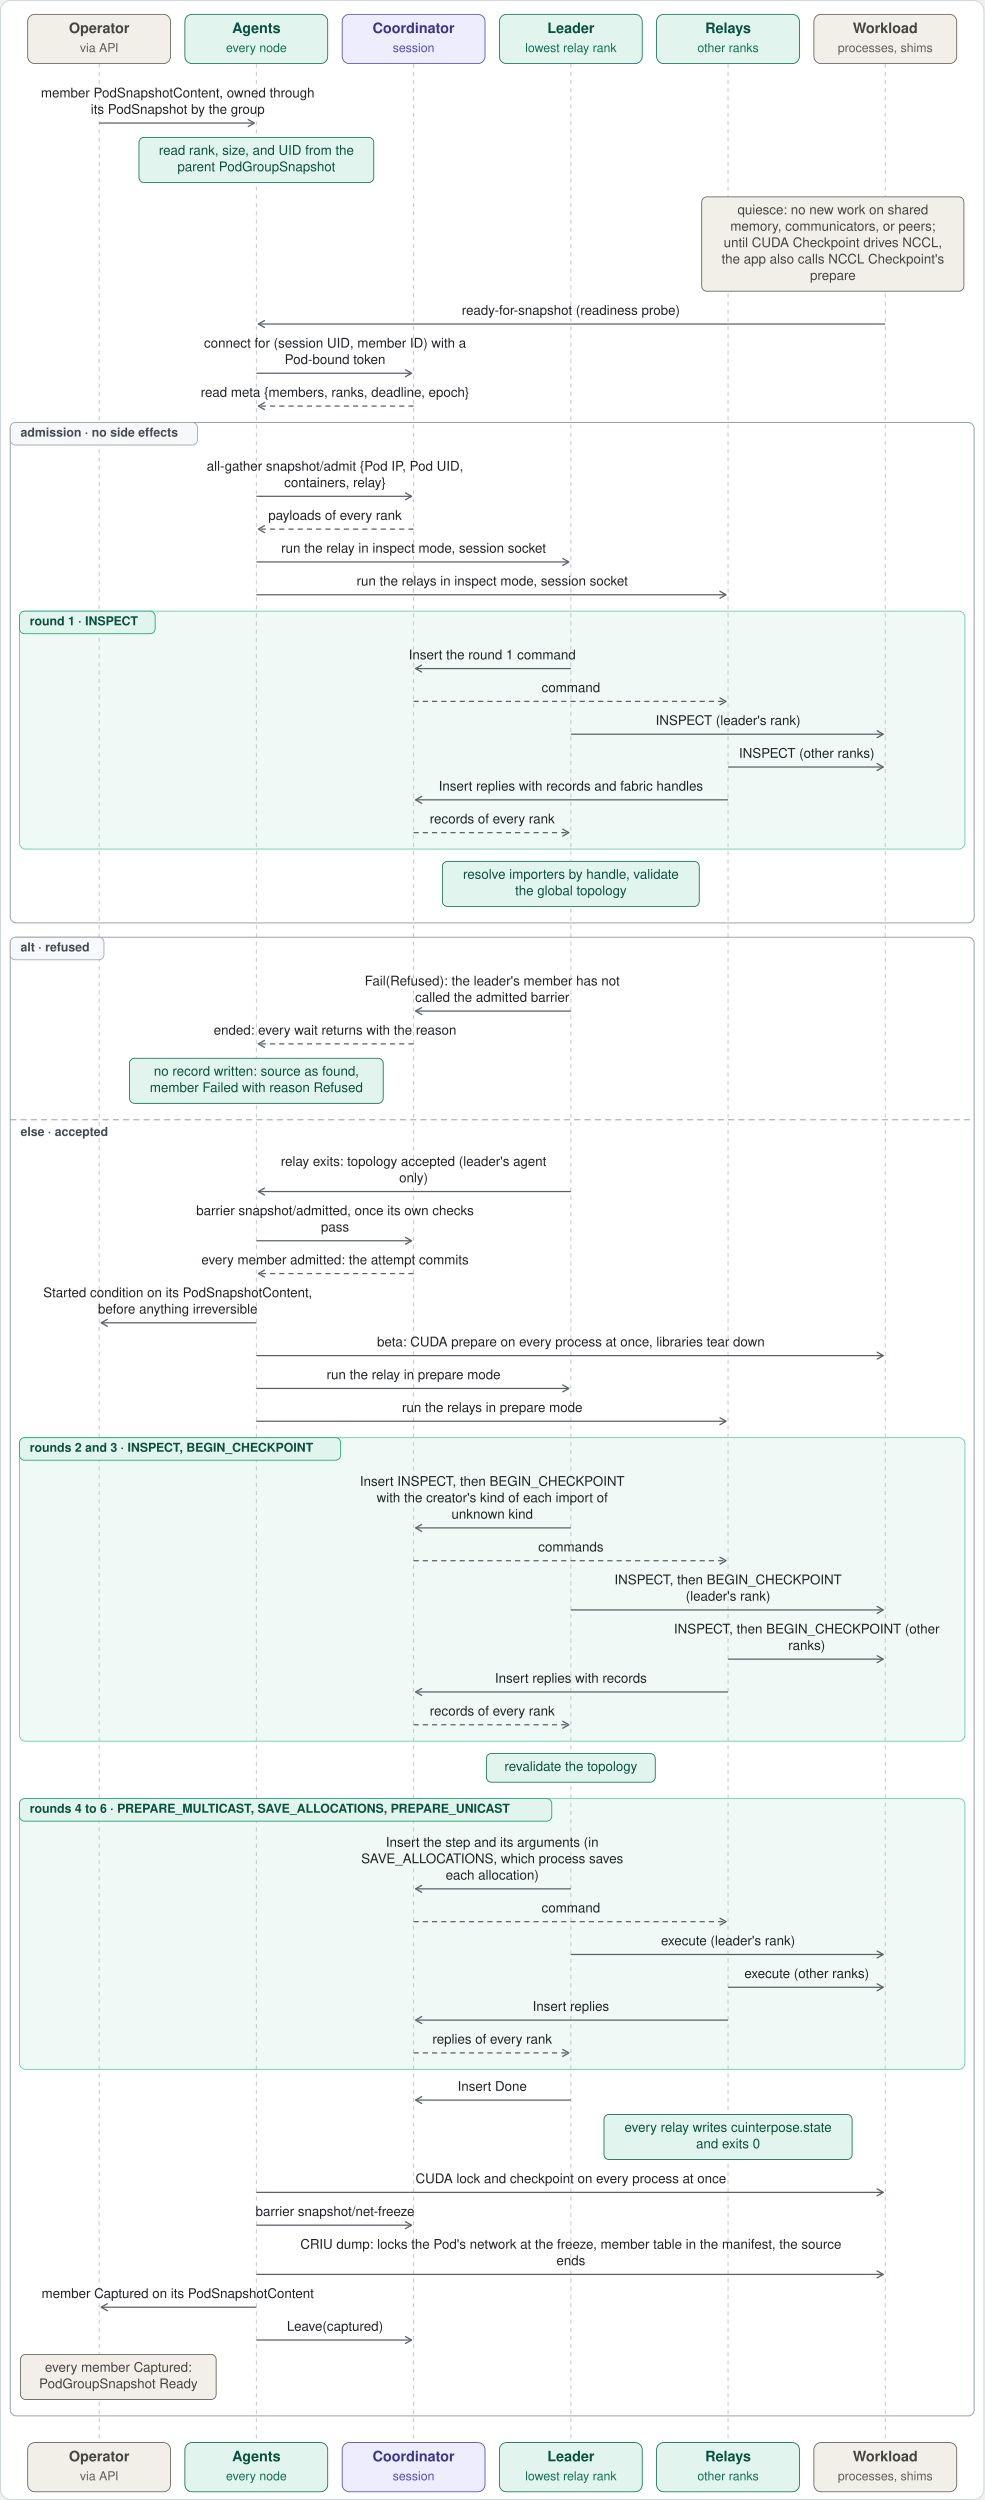
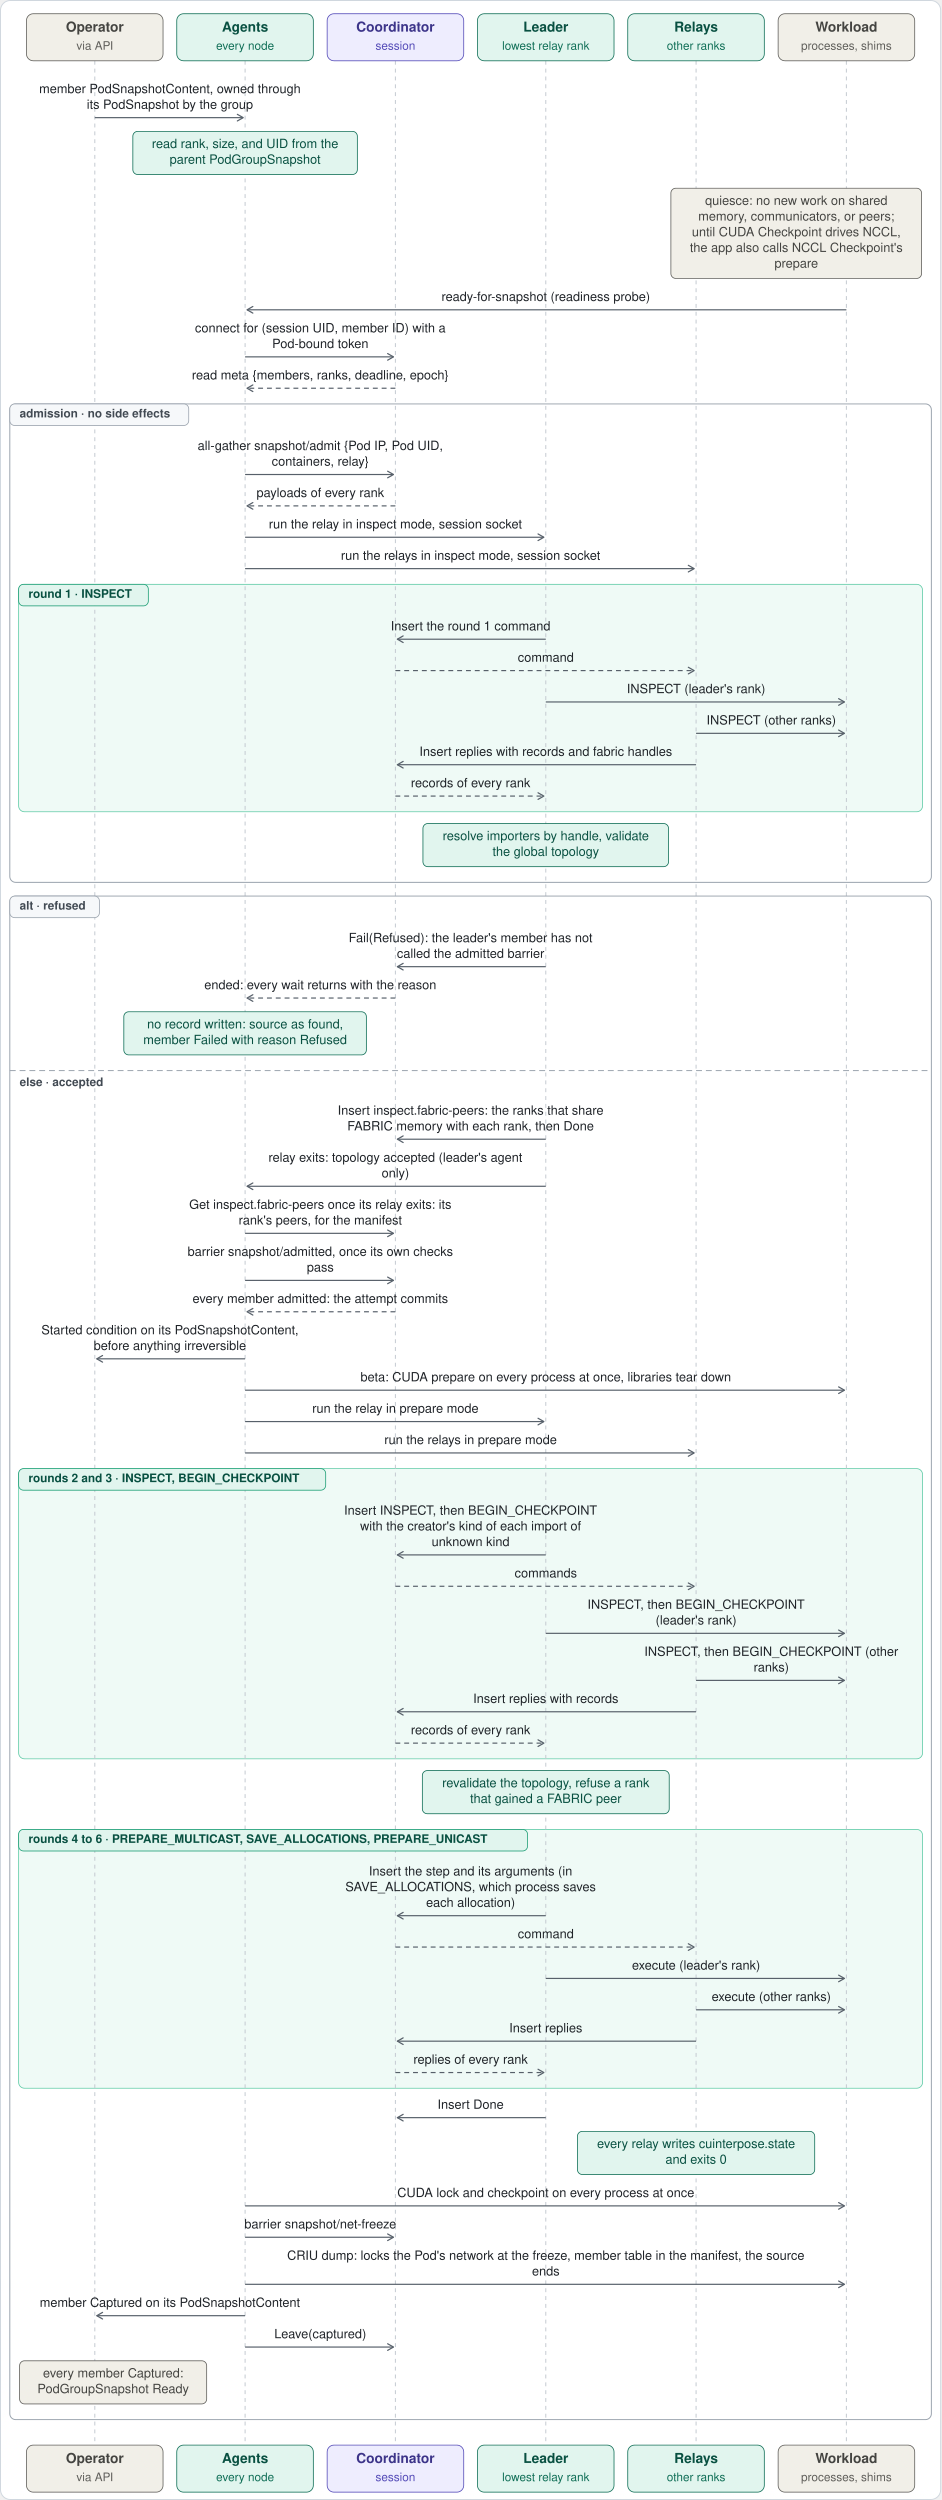
- <svg xmlns="http://www.w3.org/2000/svg" width="960" height="2438" viewBox="0 0 960 2438" role="img" aria-labelledby="title desc">
+ <svg xmlns="http://www.w3.org/2000/svg" width="960" height="2550" viewBox="0 0 960 2550" role="img" aria-labelledby="title desc">
  <style>
text{font-family:Helvetica,Arial,"Liberation Sans",sans-serif}
.bg{fill:#ffffff;stroke:#d0d7de}
.tx{fill:#1f2328}.tm{fill:#59636e}
.life{stroke:#c3c9d0}.arw{stroke:#57606a}.arwp{stroke:#7F77DD}
.ahp{stroke:#57606a;fill:none}.ahpp{stroke:#7F77DD;fill:none}
.frm{stroke:#9aa3ad;fill:none}.tag{fill:#f6f8fa;stroke:#9aa3ad}.tagt{fill:#424a53}
.note{fill:#f6f8fa;stroke:#c3c9d0}.notet{fill:#424a53}
.rnd{fill:#E1F5EE;fill-opacity:.55;stroke:#5DCAA5}.rndtag{fill:#E1F5EE;stroke:#1D9E75}.rndt{fill:#085041}
.cont{fill:none;stroke:#9aa3ad}.neutral{fill:#f6f8fa;stroke:#9aa3ad}
.k-p{fill:#EEEDFE;stroke:#534AB7}.k-p-t{fill:#3C3489}.k-p-s{fill:#534AB7}
.k-t{fill:#E1F5EE;stroke:#0F6E56}.k-t-t{fill:#085041}.k-t-s{fill:#0F6E56}
.k-g{fill:#F1EFE8;stroke:#5F5E5A}.k-g-t{fill:#444441}.k-g-s{fill:#5F5E5A}
.k-a{fill:#FAEEDA;stroke:#854F0B}.k-a-t{fill:#633806}.k-a-s{fill:#854F0B}
.k-r{fill:#FCEBEB;stroke:#A32D2D}.k-r-t{fill:#791F1F}.k-r-s{fill:#A32D2D}
.dot{fill:#1f2328}
@media (prefers-color-scheme: dark){
.bg{fill:#0d1117;stroke:#30363d}
.tx{fill:#e6edf3}.tm{fill:#9198a1}
.life{stroke:#3d444d}.arw{stroke:#9198a1}.ahp{stroke:#9198a1}
.frm{stroke:#57606a}.tag{fill:#151b23;stroke:#57606a}.tagt{fill:#d1d7e0}
.note{fill:#151b23;stroke:#3d444d}.notet{fill:#d1d7e0}
.rnd{fill:#085041;fill-opacity:.35;stroke:#1D9E75}.rndtag{fill:#085041;stroke:#5DCAA5}.rndt{fill:#E1F5EE}
.cont{stroke:#57606a}.neutral{fill:#151b23;stroke:#57606a}
.k-p{fill:#3C3489;stroke:#AFA9EC}.k-p-t{fill:#EEEDFE}.k-p-s{fill:#CECBF6}
.k-t{fill:#085041;stroke:#5DCAA5}.k-t-t{fill:#E1F5EE}.k-t-s{fill:#9FE1CB}
.k-g{fill:#444441;stroke:#B4B2A9}.k-g-t{fill:#F1EFE8}.k-g-s{fill:#D3D1C7}
.k-a{fill:#633806;stroke:#EF9F27}.k-a-t{fill:#FAEEDA}.k-a-s{fill:#FAC775}
.k-r{fill:#791F1F;stroke:#F09595}.k-r-t{fill:#FCEBEB}.k-r-s{fill:#F7C1C1}
.dot{fill:#e6edf3}
}
</style>
  <defs>
    <marker id="ah" viewBox="0 0 10 10" refX="8.5" refY="5" markerWidth="7" markerHeight="7" orient="auto-start-reverse">
      <path class="ahp" d="M1.5 1L8.5 5L1.5 9" stroke-width="1.5" stroke-linecap="round" stroke-linejoin="round" />
    </marker>
    <marker id="ahP" viewBox="0 0 10 10" refX="8.5" refY="5" markerWidth="7" markerHeight="7" orient="auto-start-reverse">
      <path class="ahpp" d="M1.5 1L8.5 5L1.5 9" stroke-width="1.5" stroke-linecap="round" stroke-linejoin="round" />
    </marker>
  </defs>
-   <rect class="bg" x="0.5" y="0.5" width="959" height="2437" rx="10" />
+   <rect class="bg" x="0.5" y="0.5" width="959" height="2549" rx="10" />
  <rect class="rnd" x="19" y="596.0" width="922" height="232.0" rx="6" stroke-width="0.8" />
-   <rect class="rnd" x="19" y="1402.0" width="922" height="296.0" rx="6" stroke-width="0.8" />
-   <rect class="rnd" x="19" y="1754.0" width="922" height="264.0" rx="6" stroke-width="0.8" />
-   <line class="life" x1="96.7" y1="62.0" x2="96.7" y2="2378.0" stroke-width="1" stroke-dasharray="4 4" />
-   <line class="life" x1="250.0" y1="62.0" x2="250.0" y2="2378.0" stroke-width="1" stroke-dasharray="4 4" />
-   <line class="life" x1="403.3" y1="62.0" x2="403.3" y2="2378.0" stroke-width="1" stroke-dasharray="4 4" />
-   <line class="life" x1="556.7" y1="62.0" x2="556.7" y2="2378.0" stroke-width="1" stroke-dasharray="4 4" />
-   <line class="life" x1="710.0" y1="62.0" x2="710.0" y2="2378.0" stroke-width="1" stroke-dasharray="4 4" />
-   <line class="life" x1="863.3" y1="62.0" x2="863.3" y2="2378.0" stroke-width="1" stroke-dasharray="4 4" />
+   <rect class="rnd" x="19" y="1498.0" width="922" height="296.0" rx="6" stroke-width="0.8" />
+   <rect class="rnd" x="19" y="1866.0" width="922" height="264.0" rx="6" stroke-width="0.8" />
+   <line class="life" x1="96.7" y1="62.0" x2="96.7" y2="2490.0" stroke-width="1" stroke-dasharray="4 4" />
+   <line class="life" x1="250.0" y1="62.0" x2="250.0" y2="2490.0" stroke-width="1" stroke-dasharray="4 4" />
+   <line class="life" x1="403.3" y1="62.0" x2="403.3" y2="2490.0" stroke-width="1" stroke-dasharray="4 4" />
+   <line class="life" x1="556.7" y1="62.0" x2="556.7" y2="2490.0" stroke-width="1" stroke-dasharray="4 4" />
+   <line class="life" x1="710.0" y1="62.0" x2="710.0" y2="2490.0" stroke-width="1" stroke-dasharray="4 4" />
+   <line class="life" x1="863.3" y1="62.0" x2="863.3" y2="2490.0" stroke-width="1" stroke-dasharray="4 4" />
  <rect class="rndtag" x="19" y="596.0" width="132.3" height="22" rx="5" stroke-width="0.8" />
  <text x="29.0" y="607.0" class="rndt" font-size="12" font-weight="700" text-anchor="start" dominant-baseline="central">round 1 · INSPECT</text>
  <rect class="frm" x="10" y="412.0" width="940" height="488.0" rx="6" stroke-width="1" />
  <rect class="tag" x="10" y="412.0" width="182.5" height="22" rx="5" stroke-width="0.8" />
  <text x="20.0" y="423.0" class="tagt" font-size="12" font-weight="700" text-anchor="start" dominant-baseline="central">admission · no side effects</text>
-   <rect class="rndtag" x="19" y="1402.0" width="313.2" height="22" rx="5" stroke-width="0.8" />
-   <text x="29.0" y="1413.0" class="rndt" font-size="12" font-weight="700" text-anchor="start" dominant-baseline="central">rounds 2 and 3 · INSPECT, BEGIN_CHECKPOINT</text>
-   <rect class="rndtag" x="19" y="1754.0" width="519.1" height="22" rx="5" stroke-width="0.8" />
-   <text x="29.0" y="1765.0" class="rndt" font-size="12" font-weight="700" text-anchor="start" dominant-baseline="central">rounds 4 to 6 · PREPARE_MULTICAST, SAVE_ALLOCATIONS, PREPARE_UNICAST</text>
-   <rect class="frm" x="10" y="914.0" width="940" height="1442.0" rx="6" stroke-width="1" />
+   <rect class="rndtag" x="19" y="1498.0" width="313.2" height="22" rx="5" stroke-width="0.8" />
+   <text x="29.0" y="1509.0" class="rndt" font-size="12" font-weight="700" text-anchor="start" dominant-baseline="central">rounds 2 and 3 · INSPECT, BEGIN_CHECKPOINT</text>
+   <rect class="rndtag" x="19" y="1866.0" width="519.1" height="22" rx="5" stroke-width="0.8" />
+   <text x="29.0" y="1877.0" class="rndt" font-size="12" font-weight="700" text-anchor="start" dominant-baseline="central">rounds 4 to 6 · PREPARE_MULTICAST, SAVE_ALLOCATIONS, PREPARE_UNICAST</text>
+   <rect class="frm" x="10" y="914.0" width="940" height="1554.0" rx="6" stroke-width="1" />
  <rect class="tag" x="10" y="914.0" width="91.4" height="22" rx="5" stroke-width="0.8" />
  <text x="20.0" y="925.0" class="tagt" font-size="12" font-weight="700" text-anchor="start" dominant-baseline="central">alt · refused</text>
  <line class="frm" x1="10.0" y1="1092.0" x2="950.0" y2="1092.0" stroke-width="1" stroke-dasharray="6 4" />
  <text x="20.0" y="1105.0" class="tagt" font-size="12" font-weight="700" text-anchor="start" dominant-baseline="central">else · accepted</text>
  <text x="173.3" y="92.0" class="tx" font-size="13" font-weight="400" text-anchor="middle" dominant-baseline="central">member PodSnapshotContent, owned through</text>
  <text x="173.3" y="108.0" class="tx" font-size="13" font-weight="400" text-anchor="middle" dominant-baseline="central">its PodSnapshot by the group</text>
  <line class="arw" x1="96.7" y1="120.0" x2="248.0" y2="120.0" stroke-width="1.2" marker-end="url(#ah)" />
  <rect class="k-t" x="135.5" y="134.0" width="229.0" height="44" rx="5" stroke-width="0.8" />
  <text x="250.0" y="148.0" class="k-t-t" font-size="13" font-weight="400" text-anchor="middle" dominant-baseline="central">read rank, size, and UID from the</text>
  <text x="250.0" y="164.0" class="k-t-t" font-size="13" font-weight="400" text-anchor="middle" dominant-baseline="central">parent PodGroupSnapshot</text>
  <rect class="k-g" x="684.3" y="192.0" width="255.7" height="92" rx="5" stroke-width="0.8" />
  <text x="812.2" y="206.0" class="k-g-t" font-size="13" font-weight="400" text-anchor="middle" dominant-baseline="central">quiesce: no new work on shared</text>
  <text x="812.2" y="222.0" class="k-g-t" font-size="13" font-weight="400" text-anchor="middle" dominant-baseline="central">memory, communicators, or peers;</text>
  <text x="812.2" y="238.0" class="k-g-t" font-size="13" font-weight="400" text-anchor="middle" dominant-baseline="central">until CUDA Checkpoint drives NCCL,</text>
  <text x="812.2" y="254.0" class="k-g-t" font-size="13" font-weight="400" text-anchor="middle" dominant-baseline="central">the app also calls NCCL Checkpoint's</text>
  <text x="812.2" y="270.0" class="k-g-t" font-size="13" font-weight="400" text-anchor="middle" dominant-baseline="central">prepare</text>
  <text x="556.7" y="304.0" class="tx" font-size="13" font-weight="400" text-anchor="middle" dominant-baseline="central">ready-for-snapshot (readiness probe)</text>
  <line class="arw" x1="863.3" y1="316.0" x2="252.0" y2="316.0" stroke-width="1.2" marker-end="url(#ah)" />
  <text x="326.7" y="336.0" class="tx" font-size="13" font-weight="400" text-anchor="middle" dominant-baseline="central">connect for (session UID, member ID) with a</text>
  <text x="326.7" y="352.0" class="tx" font-size="13" font-weight="400" text-anchor="middle" dominant-baseline="central">Pod-bound token</text>
  <line class="arw" x1="250.0" y1="364.0" x2="401.3" y2="364.0" stroke-width="1.2" marker-end="url(#ah)" />
  <text x="326.7" y="384.0" class="tx" font-size="13" font-weight="400" text-anchor="middle" dominant-baseline="central">read meta {members, ranks, deadline, epoch}</text>
  <line class="arw" x1="403.3" y1="396.0" x2="252.0" y2="396.0" stroke-width="1.2" stroke-dasharray="5 4" marker-end="url(#ah)" />
  <text x="326.7" y="456.0" class="tx" font-size="13" font-weight="400" text-anchor="middle" dominant-baseline="central">all-gather snapshot/admit {Pod IP, Pod UID,</text>
  <text x="326.7" y="472.0" class="tx" font-size="13" font-weight="400" text-anchor="middle" dominant-baseline="central">containers, relay}</text>
  <line class="arw" x1="250.0" y1="484.0" x2="401.3" y2="484.0" stroke-width="1.2" marker-end="url(#ah)" />
  <text x="326.7" y="504.0" class="tx" font-size="13" font-weight="400" text-anchor="middle" dominant-baseline="central">payloads of every rank</text>
  <line class="arw" x1="403.3" y1="516.0" x2="252.0" y2="516.0" stroke-width="1.2" stroke-dasharray="5 4" marker-end="url(#ah)" />
  <text x="403.3" y="536.0" class="tx" font-size="13" font-weight="400" text-anchor="middle" dominant-baseline="central">run the relay in inspect mode, session socket</text>
  <line class="arw" x1="250.0" y1="548.0" x2="554.7" y2="548.0" stroke-width="1.2" marker-end="url(#ah)" />
  <text x="480.0" y="568.0" class="tx" font-size="13" font-weight="400" text-anchor="middle" dominant-baseline="central">run the relays in inspect mode, session socket</text>
  <line class="arw" x1="250.0" y1="580.0" x2="708.0" y2="580.0" stroke-width="1.2" marker-end="url(#ah)" />
  <text x="480.0" y="640.0" class="tx" font-size="13" font-weight="400" text-anchor="middle" dominant-baseline="central">Insert the round 1 command</text>
  <line class="arw" x1="556.7" y1="652.0" x2="405.3" y2="652.0" stroke-width="1.2" marker-end="url(#ah)" />
  <text x="556.7" y="672.0" class="tx" font-size="13" font-weight="400" text-anchor="middle" dominant-baseline="central">command</text>
  <line class="arw" x1="403.3" y1="684.0" x2="708.0" y2="684.0" stroke-width="1.2" stroke-dasharray="5 4" marker-end="url(#ah)" />
  <text x="710.0" y="704.0" class="tx" font-size="13" font-weight="400" text-anchor="middle" dominant-baseline="central">INSPECT (leader's rank)</text>
  <line class="arw" x1="556.7" y1="716.0" x2="861.3" y2="716.0" stroke-width="1.2" marker-end="url(#ah)" />
  <text x="786.7" y="736.0" class="tx" font-size="13" font-weight="400" text-anchor="middle" dominant-baseline="central">INSPECT (other ranks)</text>
  <line class="arw" x1="710.0" y1="748.0" x2="861.3" y2="748.0" stroke-width="1.2" marker-end="url(#ah)" />
  <text x="556.7" y="768.0" class="tx" font-size="13" font-weight="400" text-anchor="middle" dominant-baseline="central">Insert replies with records and fabric handles</text>
  <line class="arw" x1="710.0" y1="780.0" x2="405.3" y2="780.0" stroke-width="1.2" marker-end="url(#ah)" />
  <text x="480.0" y="800.0" class="tx" font-size="13" font-weight="400" text-anchor="middle" dominant-baseline="central">records of every rank</text>
  <line class="arw" x1="403.3" y1="812.0" x2="554.7" y2="812.0" stroke-width="1.2" stroke-dasharray="5 4" marker-end="url(#ah)" />
  <rect class="k-t" x="431.4" y="840.0" width="250.5" height="44" rx="5" stroke-width="0.8" />
  <text x="556.7" y="854.0" class="k-t-t" font-size="13" font-weight="400" text-anchor="middle" dominant-baseline="central">resolve importers by handle, validate</text>
  <text x="556.7" y="870.0" class="k-t-t" font-size="13" font-weight="400" text-anchor="middle" dominant-baseline="central">the global topology</text>
  <text x="480.0" y="958.0" class="tx" font-size="13" font-weight="400" text-anchor="middle" dominant-baseline="central">Fail(Refused): the leader's member has not</text>
  <text x="480.0" y="974.0" class="tx" font-size="13" font-weight="400" text-anchor="middle" dominant-baseline="central">called the admitted barrier</text>
  <line class="arw" x1="556.7" y1="986.0" x2="405.3" y2="986.0" stroke-width="1.2" marker-end="url(#ah)" />
  <text x="326.7" y="1006.0" class="tx" font-size="13" font-weight="400" text-anchor="middle" dominant-baseline="central">ended: every wait returns with the reason</text>
  <line class="arw" x1="403.3" y1="1018.0" x2="252.0" y2="1018.0" stroke-width="1.2" stroke-dasharray="5 4" marker-end="url(#ah)" />
  <rect class="k-t" x="126.3" y="1032.0" width="247.4" height="44" rx="5" stroke-width="0.8" />
  <text x="250.0" y="1046.0" class="k-t-t" font-size="13" font-weight="400" text-anchor="middle" dominant-baseline="central">no record written: source as found,</text>
  <text x="250.0" y="1062.0" class="k-t-t" font-size="13" font-weight="400" text-anchor="middle" dominant-baseline="central">member Failed with reason Refused</text>
-   <text x="403.3" y="1134.0" class="tx" font-size="13" font-weight="400" text-anchor="middle" dominant-baseline="central">relay exits: topology accepted (leader's agent</text>
-   <text x="403.3" y="1150.0" class="tx" font-size="13" font-weight="400" text-anchor="middle" dominant-baseline="central">only)</text>
-   <line class="arw" x1="556.7" y1="1162.0" x2="252.0" y2="1162.0" stroke-width="1.2" marker-end="url(#ah)" />
-   <text x="326.7" y="1182.0" class="tx" font-size="13" font-weight="400" text-anchor="middle" dominant-baseline="central">barrier snapshot/admitted, once its own checks</text>
-   <text x="326.7" y="1198.0" class="tx" font-size="13" font-weight="400" text-anchor="middle" dominant-baseline="central">pass</text>
-   <line class="arw" x1="250.0" y1="1210.0" x2="401.3" y2="1210.0" stroke-width="1.2" marker-end="url(#ah)" />
-   <text x="326.7" y="1230.0" class="tx" font-size="13" font-weight="400" text-anchor="middle" dominant-baseline="central">every member admitted: the attempt commits</text>
-   <line class="arw" x1="403.3" y1="1242.0" x2="252.0" y2="1242.0" stroke-width="1.2" stroke-dasharray="5 4" marker-end="url(#ah)" />
-   <text x="173.3" y="1262.0" class="tx" font-size="13" font-weight="400" text-anchor="middle" dominant-baseline="central">Started condition on its PodSnapshotContent,</text>
-   <text x="173.3" y="1278.0" class="tx" font-size="13" font-weight="400" text-anchor="middle" dominant-baseline="central">before anything irreversible</text>
-   <line class="arw" x1="250.0" y1="1290.0" x2="98.7" y2="1290.0" stroke-width="1.2" marker-end="url(#ah)" />
-   <text x="556.7" y="1310.0" class="tx" font-size="13" font-weight="400" text-anchor="middle" dominant-baseline="central">beta: CUDA prepare on every process at once, libraries tear down</text>
-   <line class="arw" x1="250.0" y1="1322.0" x2="861.3" y2="1322.0" stroke-width="1.2" marker-end="url(#ah)" />
-   <text x="403.3" y="1342.0" class="tx" font-size="13" font-weight="400" text-anchor="middle" dominant-baseline="central">run the relay in prepare mode</text>
-   <line class="arw" x1="250.0" y1="1354.0" x2="554.7" y2="1354.0" stroke-width="1.2" marker-end="url(#ah)" />
-   <text x="480.0" y="1374.0" class="tx" font-size="13" font-weight="400" text-anchor="middle" dominant-baseline="central">run the relays in prepare mode</text>
-   <line class="arw" x1="250.0" y1="1386.0" x2="708.0" y2="1386.0" stroke-width="1.2" marker-end="url(#ah)" />
-   <text x="480.0" y="1446.0" class="tx" font-size="13" font-weight="400" text-anchor="middle" dominant-baseline="central">Insert INSPECT, then BEGIN_CHECKPOINT</text>
-   <text x="480.0" y="1462.0" class="tx" font-size="13" font-weight="400" text-anchor="middle" dominant-baseline="central">with the creator's kind of each import of</text>
-   <text x="480.0" y="1478.0" class="tx" font-size="13" font-weight="400" text-anchor="middle" dominant-baseline="central">unknown kind</text>
-   <line class="arw" x1="556.7" y1="1490.0" x2="405.3" y2="1490.0" stroke-width="1.2" marker-end="url(#ah)" />
-   <text x="556.7" y="1510.0" class="tx" font-size="13" font-weight="400" text-anchor="middle" dominant-baseline="central">commands</text>
-   <line class="arw" x1="403.3" y1="1522.0" x2="708.0" y2="1522.0" stroke-width="1.2" stroke-dasharray="5 4" marker-end="url(#ah)" />
-   <text x="710.0" y="1542.0" class="tx" font-size="13" font-weight="400" text-anchor="middle" dominant-baseline="central">INSPECT, then BEGIN_CHECKPOINT</text>
-   <text x="710.0" y="1558.0" class="tx" font-size="13" font-weight="400" text-anchor="middle" dominant-baseline="central">(leader's rank)</text>
-   <line class="arw" x1="556.7" y1="1570.0" x2="861.3" y2="1570.0" stroke-width="1.2" marker-end="url(#ah)" />
-   <text x="786.7" y="1590.0" class="tx" font-size="13" font-weight="400" text-anchor="middle" dominant-baseline="central">INSPECT, then BEGIN_CHECKPOINT (other</text>
-   <text x="786.7" y="1606.0" class="tx" font-size="13" font-weight="400" text-anchor="middle" dominant-baseline="central">ranks)</text>
-   <line class="arw" x1="710.0" y1="1618.0" x2="861.3" y2="1618.0" stroke-width="1.2" marker-end="url(#ah)" />
-   <text x="556.7" y="1638.0" class="tx" font-size="13" font-weight="400" text-anchor="middle" dominant-baseline="central">Insert replies with records</text>
-   <line class="arw" x1="710.0" y1="1650.0" x2="405.3" y2="1650.0" stroke-width="1.2" marker-end="url(#ah)" />
-   <text x="480.0" y="1670.0" class="tx" font-size="13" font-weight="400" text-anchor="middle" dominant-baseline="central">records of every rank</text>
-   <line class="arw" x1="403.3" y1="1682.0" x2="554.7" y2="1682.0" stroke-width="1.2" stroke-dasharray="5 4" marker-end="url(#ah)" />
-   <rect class="k-t" x="474.3" y="1710.0" width="164.7" height="28" rx="5" stroke-width="0.8" />
-   <text x="556.7" y="1724.0" class="k-t-t" font-size="13" font-weight="400" text-anchor="middle" dominant-baseline="central">revalidate the topology</text>
-   <text x="480.0" y="1798.0" class="tx" font-size="13" font-weight="400" text-anchor="middle" dominant-baseline="central">Insert the step and its arguments (in</text>
-   <text x="480.0" y="1814.0" class="tx" font-size="13" font-weight="400" text-anchor="middle" dominant-baseline="central">SAVE_ALLOCATIONS, which process saves</text>
-   <text x="480.0" y="1830.0" class="tx" font-size="13" font-weight="400" text-anchor="middle" dominant-baseline="central">each allocation)</text>
-   <line class="arw" x1="556.7" y1="1842.0" x2="405.3" y2="1842.0" stroke-width="1.2" marker-end="url(#ah)" />
-   <text x="556.7" y="1862.0" class="tx" font-size="13" font-weight="400" text-anchor="middle" dominant-baseline="central">command</text>
-   <line class="arw" x1="403.3" y1="1874.0" x2="708.0" y2="1874.0" stroke-width="1.2" stroke-dasharray="5 4" marker-end="url(#ah)" />
-   <text x="710.0" y="1894.0" class="tx" font-size="13" font-weight="400" text-anchor="middle" dominant-baseline="central">execute (leader's rank)</text>
-   <line class="arw" x1="556.7" y1="1906.0" x2="861.3" y2="1906.0" stroke-width="1.2" marker-end="url(#ah)" />
-   <text x="786.7" y="1926.0" class="tx" font-size="13" font-weight="400" text-anchor="middle" dominant-baseline="central">execute (other ranks)</text>
-   <line class="arw" x1="710.0" y1="1938.0" x2="861.3" y2="1938.0" stroke-width="1.2" marker-end="url(#ah)" />
-   <text x="556.7" y="1958.0" class="tx" font-size="13" font-weight="400" text-anchor="middle" dominant-baseline="central">Insert replies</text>
-   <line class="arw" x1="710.0" y1="1970.0" x2="405.3" y2="1970.0" stroke-width="1.2" marker-end="url(#ah)" />
-   <text x="480.0" y="1990.0" class="tx" font-size="13" font-weight="400" text-anchor="middle" dominant-baseline="central">replies of every rank</text>
-   <line class="arw" x1="403.3" y1="2002.0" x2="554.7" y2="2002.0" stroke-width="1.2" stroke-dasharray="5 4" marker-end="url(#ah)" />
-   <text x="480.0" y="2036.0" class="tx" font-size="13" font-weight="400" text-anchor="middle" dominant-baseline="central">Insert Done</text>
-   <line class="arw" x1="556.7" y1="2048.0" x2="405.3" y2="2048.0" stroke-width="1.2" marker-end="url(#ah)" />
-   <rect class="k-t" x="589.0" y="2062.0" width="242.0" height="44" rx="5" stroke-width="0.8" />
-   <text x="710.0" y="2076.0" class="k-t-t" font-size="13" font-weight="400" text-anchor="middle" dominant-baseline="central">every relay writes cuinterpose.state</text>
-   <text x="710.0" y="2092.0" class="k-t-t" font-size="13" font-weight="400" text-anchor="middle" dominant-baseline="central">and exits 0</text>
-   <text x="556.7" y="2126.0" class="tx" font-size="13" font-weight="400" text-anchor="middle" dominant-baseline="central">CUDA lock and checkpoint on every process at once</text>
-   <line class="arw" x1="250.0" y1="2138.0" x2="861.3" y2="2138.0" stroke-width="1.2" marker-end="url(#ah)" />
-   <text x="326.7" y="2158.0" class="tx" font-size="13" font-weight="400" text-anchor="middle" dominant-baseline="central">barrier snapshot/net-freeze</text>
-   <line class="arw" x1="250.0" y1="2170.0" x2="401.3" y2="2170.0" stroke-width="1.2" marker-end="url(#ah)" />
-   <text x="556.7" y="2190.0" class="tx" font-size="13" font-weight="400" text-anchor="middle" dominant-baseline="central">CRIU dump: locks the Pod's network at the freeze, member table in the manifest, the source</text>
-   <text x="556.7" y="2206.0" class="tx" font-size="13" font-weight="400" text-anchor="middle" dominant-baseline="central">ends</text>
-   <line class="arw" x1="250.0" y1="2218.0" x2="861.3" y2="2218.0" stroke-width="1.2" marker-end="url(#ah)" />
-   <text x="173.3" y="2238.0" class="tx" font-size="13" font-weight="400" text-anchor="middle" dominant-baseline="central">member Captured on its PodSnapshotContent</text>
-   <line class="arw" x1="250.0" y1="2250.0" x2="98.7" y2="2250.0" stroke-width="1.2" marker-end="url(#ah)" />
-   <text x="326.7" y="2270.0" class="tx" font-size="13" font-weight="400" text-anchor="middle" dominant-baseline="central">Leave(captured)</text>
+   <text x="480.0" y="1134.0" class="tx" font-size="13" font-weight="400" text-anchor="middle" dominant-baseline="central">Insert inspect.fabric-peers: the ranks that share</text>
+   <text x="480.0" y="1150.0" class="tx" font-size="13" font-weight="400" text-anchor="middle" dominant-baseline="central">FABRIC memory with each rank, then Done</text>
+   <line class="arw" x1="556.7" y1="1162.0" x2="405.3" y2="1162.0" stroke-width="1.2" marker-end="url(#ah)" />
+   <text x="403.3" y="1182.0" class="tx" font-size="13" font-weight="400" text-anchor="middle" dominant-baseline="central">relay exits: topology accepted (leader's agent</text>
+   <text x="403.3" y="1198.0" class="tx" font-size="13" font-weight="400" text-anchor="middle" dominant-baseline="central">only)</text>
+   <line class="arw" x1="556.7" y1="1210.0" x2="252.0" y2="1210.0" stroke-width="1.2" marker-end="url(#ah)" />
+   <text x="326.7" y="1230.0" class="tx" font-size="13" font-weight="400" text-anchor="middle" dominant-baseline="central">Get inspect.fabric-peers once its relay exits: its</text>
+   <text x="326.7" y="1246.0" class="tx" font-size="13" font-weight="400" text-anchor="middle" dominant-baseline="central">rank's peers, for the manifest</text>
+   <line class="arw" x1="250.0" y1="1258.0" x2="401.3" y2="1258.0" stroke-width="1.2" marker-end="url(#ah)" />
+   <text x="326.7" y="1278.0" class="tx" font-size="13" font-weight="400" text-anchor="middle" dominant-baseline="central">barrier snapshot/admitted, once its own checks</text>
+   <text x="326.7" y="1294.0" class="tx" font-size="13" font-weight="400" text-anchor="middle" dominant-baseline="central">pass</text>
+   <line class="arw" x1="250.0" y1="1306.0" x2="401.3" y2="1306.0" stroke-width="1.2" marker-end="url(#ah)" />
+   <text x="326.7" y="1326.0" class="tx" font-size="13" font-weight="400" text-anchor="middle" dominant-baseline="central">every member admitted: the attempt commits</text>
+   <line class="arw" x1="403.3" y1="1338.0" x2="252.0" y2="1338.0" stroke-width="1.2" stroke-dasharray="5 4" marker-end="url(#ah)" />
+   <text x="173.3" y="1358.0" class="tx" font-size="13" font-weight="400" text-anchor="middle" dominant-baseline="central">Started condition on its PodSnapshotContent,</text>
+   <text x="173.3" y="1374.0" class="tx" font-size="13" font-weight="400" text-anchor="middle" dominant-baseline="central">before anything irreversible</text>
+   <line class="arw" x1="250.0" y1="1386.0" x2="98.7" y2="1386.0" stroke-width="1.2" marker-end="url(#ah)" />
+   <text x="556.7" y="1406.0" class="tx" font-size="13" font-weight="400" text-anchor="middle" dominant-baseline="central">beta: CUDA prepare on every process at once, libraries tear down</text>
+   <line class="arw" x1="250.0" y1="1418.0" x2="861.3" y2="1418.0" stroke-width="1.2" marker-end="url(#ah)" />
+   <text x="403.3" y="1438.0" class="tx" font-size="13" font-weight="400" text-anchor="middle" dominant-baseline="central">run the relay in prepare mode</text>
+   <line class="arw" x1="250.0" y1="1450.0" x2="554.7" y2="1450.0" stroke-width="1.2" marker-end="url(#ah)" />
+   <text x="480.0" y="1470.0" class="tx" font-size="13" font-weight="400" text-anchor="middle" dominant-baseline="central">run the relays in prepare mode</text>
+   <line class="arw" x1="250.0" y1="1482.0" x2="708.0" y2="1482.0" stroke-width="1.2" marker-end="url(#ah)" />
+   <text x="480.0" y="1542.0" class="tx" font-size="13" font-weight="400" text-anchor="middle" dominant-baseline="central">Insert INSPECT, then BEGIN_CHECKPOINT</text>
+   <text x="480.0" y="1558.0" class="tx" font-size="13" font-weight="400" text-anchor="middle" dominant-baseline="central">with the creator's kind of each import of</text>
+   <text x="480.0" y="1574.0" class="tx" font-size="13" font-weight="400" text-anchor="middle" dominant-baseline="central">unknown kind</text>
+   <line class="arw" x1="556.7" y1="1586.0" x2="405.3" y2="1586.0" stroke-width="1.2" marker-end="url(#ah)" />
+   <text x="556.7" y="1606.0" class="tx" font-size="13" font-weight="400" text-anchor="middle" dominant-baseline="central">commands</text>
+   <line class="arw" x1="403.3" y1="1618.0" x2="708.0" y2="1618.0" stroke-width="1.2" stroke-dasharray="5 4" marker-end="url(#ah)" />
+   <text x="710.0" y="1638.0" class="tx" font-size="13" font-weight="400" text-anchor="middle" dominant-baseline="central">INSPECT, then BEGIN_CHECKPOINT</text>
+   <text x="710.0" y="1654.0" class="tx" font-size="13" font-weight="400" text-anchor="middle" dominant-baseline="central">(leader's rank)</text>
+   <line class="arw" x1="556.7" y1="1666.0" x2="861.3" y2="1666.0" stroke-width="1.2" marker-end="url(#ah)" />
+   <text x="786.7" y="1686.0" class="tx" font-size="13" font-weight="400" text-anchor="middle" dominant-baseline="central">INSPECT, then BEGIN_CHECKPOINT (other</text>
+   <text x="786.7" y="1702.0" class="tx" font-size="13" font-weight="400" text-anchor="middle" dominant-baseline="central">ranks)</text>
+   <line class="arw" x1="710.0" y1="1714.0" x2="861.3" y2="1714.0" stroke-width="1.2" marker-end="url(#ah)" />
+   <text x="556.7" y="1734.0" class="tx" font-size="13" font-weight="400" text-anchor="middle" dominant-baseline="central">Insert replies with records</text>
+   <line class="arw" x1="710.0" y1="1746.0" x2="405.3" y2="1746.0" stroke-width="1.2" marker-end="url(#ah)" />
+   <text x="480.0" y="1766.0" class="tx" font-size="13" font-weight="400" text-anchor="middle" dominant-baseline="central">records of every rank</text>
+   <line class="arw" x1="403.3" y1="1778.0" x2="554.7" y2="1778.0" stroke-width="1.2" stroke-dasharray="5 4" marker-end="url(#ah)" />
+   <rect class="k-t" x="430.8" y="1806.0" width="251.8" height="44" rx="5" stroke-width="0.8" />
+   <text x="556.7" y="1820.0" class="k-t-t" font-size="13" font-weight="400" text-anchor="middle" dominant-baseline="central">revalidate the topology, refuse a rank</text>
+   <text x="556.7" y="1836.0" class="k-t-t" font-size="13" font-weight="400" text-anchor="middle" dominant-baseline="central">that gained a FABRIC peer</text>
+   <text x="480.0" y="1910.0" class="tx" font-size="13" font-weight="400" text-anchor="middle" dominant-baseline="central">Insert the step and its arguments (in</text>
+   <text x="480.0" y="1926.0" class="tx" font-size="13" font-weight="400" text-anchor="middle" dominant-baseline="central">SAVE_ALLOCATIONS, which process saves</text>
+   <text x="480.0" y="1942.0" class="tx" font-size="13" font-weight="400" text-anchor="middle" dominant-baseline="central">each allocation)</text>
+   <line class="arw" x1="556.7" y1="1954.0" x2="405.3" y2="1954.0" stroke-width="1.2" marker-end="url(#ah)" />
+   <text x="556.7" y="1974.0" class="tx" font-size="13" font-weight="400" text-anchor="middle" dominant-baseline="central">command</text>
+   <line class="arw" x1="403.3" y1="1986.0" x2="708.0" y2="1986.0" stroke-width="1.2" stroke-dasharray="5 4" marker-end="url(#ah)" />
+   <text x="710.0" y="2006.0" class="tx" font-size="13" font-weight="400" text-anchor="middle" dominant-baseline="central">execute (leader's rank)</text>
+   <line class="arw" x1="556.7" y1="2018.0" x2="861.3" y2="2018.0" stroke-width="1.2" marker-end="url(#ah)" />
+   <text x="786.7" y="2038.0" class="tx" font-size="13" font-weight="400" text-anchor="middle" dominant-baseline="central">execute (other ranks)</text>
+   <line class="arw" x1="710.0" y1="2050.0" x2="861.3" y2="2050.0" stroke-width="1.2" marker-end="url(#ah)" />
+   <text x="556.7" y="2070.0" class="tx" font-size="13" font-weight="400" text-anchor="middle" dominant-baseline="central">Insert replies</text>
+   <line class="arw" x1="710.0" y1="2082.0" x2="405.3" y2="2082.0" stroke-width="1.2" marker-end="url(#ah)" />
+   <text x="480.0" y="2102.0" class="tx" font-size="13" font-weight="400" text-anchor="middle" dominant-baseline="central">replies of every rank</text>
+   <line class="arw" x1="403.3" y1="2114.0" x2="554.7" y2="2114.0" stroke-width="1.2" stroke-dasharray="5 4" marker-end="url(#ah)" />
+   <text x="480.0" y="2148.0" class="tx" font-size="13" font-weight="400" text-anchor="middle" dominant-baseline="central">Insert Done</text>
+   <line class="arw" x1="556.7" y1="2160.0" x2="405.3" y2="2160.0" stroke-width="1.2" marker-end="url(#ah)" />
+   <rect class="k-t" x="589.0" y="2174.0" width="242.0" height="44" rx="5" stroke-width="0.8" />
+   <text x="710.0" y="2188.0" class="k-t-t" font-size="13" font-weight="400" text-anchor="middle" dominant-baseline="central">every relay writes cuinterpose.state</text>
+   <text x="710.0" y="2204.0" class="k-t-t" font-size="13" font-weight="400" text-anchor="middle" dominant-baseline="central">and exits 0</text>
+   <text x="556.7" y="2238.0" class="tx" font-size="13" font-weight="400" text-anchor="middle" dominant-baseline="central">CUDA lock and checkpoint on every process at once</text>
+   <line class="arw" x1="250.0" y1="2250.0" x2="861.3" y2="2250.0" stroke-width="1.2" marker-end="url(#ah)" />
+   <text x="326.7" y="2270.0" class="tx" font-size="13" font-weight="400" text-anchor="middle" dominant-baseline="central">barrier snapshot/net-freeze</text>
  <line class="arw" x1="250.0" y1="2282.0" x2="401.3" y2="2282.0" stroke-width="1.2" marker-end="url(#ah)" />
-   <rect class="k-g" x="20.0" y="2296.0" width="190.8" height="44" rx="5" stroke-width="0.8" />
-   <text x="115.4" y="2310.0" class="k-g-t" font-size="13" font-weight="400" text-anchor="middle" dominant-baseline="central">every member Captured:</text>
-   <text x="115.4" y="2326.0" class="k-g-t" font-size="13" font-weight="400" text-anchor="middle" dominant-baseline="central">PodGroupSnapshot Ready</text>
+   <text x="556.7" y="2302.0" class="tx" font-size="13" font-weight="400" text-anchor="middle" dominant-baseline="central">CRIU dump: locks the Pod's network at the freeze, member table in the manifest, the source</text>
+   <text x="556.7" y="2318.0" class="tx" font-size="13" font-weight="400" text-anchor="middle" dominant-baseline="central">ends</text>
+   <line class="arw" x1="250.0" y1="2330.0" x2="861.3" y2="2330.0" stroke-width="1.2" marker-end="url(#ah)" />
+   <text x="173.3" y="2350.0" class="tx" font-size="13" font-weight="400" text-anchor="middle" dominant-baseline="central">member Captured on its PodSnapshotContent</text>
+   <line class="arw" x1="250.0" y1="2362.0" x2="98.7" y2="2362.0" stroke-width="1.2" marker-end="url(#ah)" />
+   <text x="326.7" y="2382.0" class="tx" font-size="13" font-weight="400" text-anchor="middle" dominant-baseline="central">Leave(captured)</text>
+   <line class="arw" x1="250.0" y1="2394.0" x2="401.3" y2="2394.0" stroke-width="1.2" marker-end="url(#ah)" />
+   <rect class="k-g" x="20.0" y="2408.0" width="190.8" height="44" rx="5" stroke-width="0.8" />
+   <text x="115.4" y="2422.0" class="k-g-t" font-size="13" font-weight="400" text-anchor="middle" dominant-baseline="central">every member Captured:</text>
+   <text x="115.4" y="2438.0" class="k-g-t" font-size="13" font-weight="400" text-anchor="middle" dominant-baseline="central">PodGroupSnapshot Ready</text>
  <rect class="k-g" x="27.0" y="14.0" width="139.3" height="48.0" rx="7" stroke-width="0.8" />
  <text x="96.7" y="29.0" class="k-g-t" font-size="14" font-weight="700" text-anchor="middle" dominant-baseline="central">Operator</text>
  <text x="96.7" y="48.0" class="k-g-s" font-size="12" font-weight="400" text-anchor="middle" dominant-baseline="central">via API</text>
-   <rect class="k-g" x="27.0" y="2382.0" width="139.3" height="48.0" rx="7" stroke-width="0.8" />
-   <text x="96.7" y="2397.0" class="k-g-t" font-size="14" font-weight="700" text-anchor="middle" dominant-baseline="central">Operator</text>
-   <text x="96.7" y="2416.0" class="k-g-s" font-size="12" font-weight="400" text-anchor="middle" dominant-baseline="central">via API</text>
+   <rect class="k-g" x="27.0" y="2494.0" width="139.3" height="48.0" rx="7" stroke-width="0.8" />
+   <text x="96.7" y="2509.0" class="k-g-t" font-size="14" font-weight="700" text-anchor="middle" dominant-baseline="central">Operator</text>
+   <text x="96.7" y="2528.0" class="k-g-s" font-size="12" font-weight="400" text-anchor="middle" dominant-baseline="central">via API</text>
  <rect class="k-t" x="180.3" y="14.0" width="139.3" height="48.0" rx="7" stroke-width="0.8" />
  <text x="250.0" y="29.0" class="k-t-t" font-size="14" font-weight="700" text-anchor="middle" dominant-baseline="central">Agents</text>
  <text x="250.0" y="48.0" class="k-t-s" font-size="12" font-weight="400" text-anchor="middle" dominant-baseline="central">every node</text>
-   <rect class="k-t" x="180.3" y="2382.0" width="139.3" height="48.0" rx="7" stroke-width="0.8" />
-   <text x="250.0" y="2397.0" class="k-t-t" font-size="14" font-weight="700" text-anchor="middle" dominant-baseline="central">Agents</text>
-   <text x="250.0" y="2416.0" class="k-t-s" font-size="12" font-weight="400" text-anchor="middle" dominant-baseline="central">every node</text>
+   <rect class="k-t" x="180.3" y="2494.0" width="139.3" height="48.0" rx="7" stroke-width="0.8" />
+   <text x="250.0" y="2509.0" class="k-t-t" font-size="14" font-weight="700" text-anchor="middle" dominant-baseline="central">Agents</text>
+   <text x="250.0" y="2528.0" class="k-t-s" font-size="12" font-weight="400" text-anchor="middle" dominant-baseline="central">every node</text>
  <rect class="k-p" x="333.7" y="14.0" width="139.3" height="48.0" rx="7" stroke-width="0.8" />
  <text x="403.3" y="29.0" class="k-p-t" font-size="14" font-weight="700" text-anchor="middle" dominant-baseline="central">Coordinator</text>
  <text x="403.3" y="48.0" class="k-p-s" font-size="12" font-weight="400" text-anchor="middle" dominant-baseline="central">session</text>
-   <rect class="k-p" x="333.7" y="2382.0" width="139.3" height="48.0" rx="7" stroke-width="0.8" />
-   <text x="403.3" y="2397.0" class="k-p-t" font-size="14" font-weight="700" text-anchor="middle" dominant-baseline="central">Coordinator</text>
-   <text x="403.3" y="2416.0" class="k-p-s" font-size="12" font-weight="400" text-anchor="middle" dominant-baseline="central">session</text>
+   <rect class="k-p" x="333.7" y="2494.0" width="139.3" height="48.0" rx="7" stroke-width="0.8" />
+   <text x="403.3" y="2509.0" class="k-p-t" font-size="14" font-weight="700" text-anchor="middle" dominant-baseline="central">Coordinator</text>
+   <text x="403.3" y="2528.0" class="k-p-s" font-size="12" font-weight="400" text-anchor="middle" dominant-baseline="central">session</text>
  <rect class="k-t" x="487.0" y="14.0" width="139.3" height="48.0" rx="7" stroke-width="0.8" />
  <text x="556.7" y="29.0" class="k-t-t" font-size="14" font-weight="700" text-anchor="middle" dominant-baseline="central">Leader</text>
  <text x="556.7" y="48.0" class="k-t-s" font-size="12" font-weight="400" text-anchor="middle" dominant-baseline="central">lowest relay rank</text>
-   <rect class="k-t" x="487.0" y="2382.0" width="139.3" height="48.0" rx="7" stroke-width="0.8" />
-   <text x="556.7" y="2397.0" class="k-t-t" font-size="14" font-weight="700" text-anchor="middle" dominant-baseline="central">Leader</text>
-   <text x="556.7" y="2416.0" class="k-t-s" font-size="12" font-weight="400" text-anchor="middle" dominant-baseline="central">lowest relay rank</text>
+   <rect class="k-t" x="487.0" y="2494.0" width="139.3" height="48.0" rx="7" stroke-width="0.8" />
+   <text x="556.7" y="2509.0" class="k-t-t" font-size="14" font-weight="700" text-anchor="middle" dominant-baseline="central">Leader</text>
+   <text x="556.7" y="2528.0" class="k-t-s" font-size="12" font-weight="400" text-anchor="middle" dominant-baseline="central">lowest relay rank</text>
  <rect class="k-t" x="640.3" y="14.0" width="139.3" height="48.0" rx="7" stroke-width="0.8" />
  <text x="710.0" y="29.0" class="k-t-t" font-size="14" font-weight="700" text-anchor="middle" dominant-baseline="central">Relays</text>
  <text x="710.0" y="48.0" class="k-t-s" font-size="12" font-weight="400" text-anchor="middle" dominant-baseline="central">other ranks</text>
-   <rect class="k-t" x="640.3" y="2382.0" width="139.3" height="48.0" rx="7" stroke-width="0.8" />
-   <text x="710.0" y="2397.0" class="k-t-t" font-size="14" font-weight="700" text-anchor="middle" dominant-baseline="central">Relays</text>
-   <text x="710.0" y="2416.0" class="k-t-s" font-size="12" font-weight="400" text-anchor="middle" dominant-baseline="central">other ranks</text>
+   <rect class="k-t" x="640.3" y="2494.0" width="139.3" height="48.0" rx="7" stroke-width="0.8" />
+   <text x="710.0" y="2509.0" class="k-t-t" font-size="14" font-weight="700" text-anchor="middle" dominant-baseline="central">Relays</text>
+   <text x="710.0" y="2528.0" class="k-t-s" font-size="12" font-weight="400" text-anchor="middle" dominant-baseline="central">other ranks</text>
  <rect class="k-g" x="793.7" y="14.0" width="139.3" height="48.0" rx="7" stroke-width="0.8" />
  <text x="863.3" y="29.0" class="k-g-t" font-size="14" font-weight="700" text-anchor="middle" dominant-baseline="central">Workload</text>
  <text x="863.3" y="48.0" class="k-g-s" font-size="12" font-weight="400" text-anchor="middle" dominant-baseline="central">processes, shims</text>
-   <rect class="k-g" x="793.7" y="2382.0" width="139.3" height="48.0" rx="7" stroke-width="0.8" />
-   <text x="863.3" y="2397.0" class="k-g-t" font-size="14" font-weight="700" text-anchor="middle" dominant-baseline="central">Workload</text>
-   <text x="863.3" y="2416.0" class="k-g-s" font-size="12" font-weight="400" text-anchor="middle" dominant-baseline="central">processes, shims</text>
+   <rect class="k-g" x="793.7" y="2494.0" width="139.3" height="48.0" rx="7" stroke-width="0.8" />
+   <text x="863.3" y="2509.0" class="k-g-t" font-size="14" font-weight="700" text-anchor="middle" dominant-baseline="central">Workload</text>
+   <text x="863.3" y="2528.0" class="k-g-s" font-size="12" font-weight="400" text-anchor="middle" dominant-baseline="central">processes, shims</text>
</svg>
